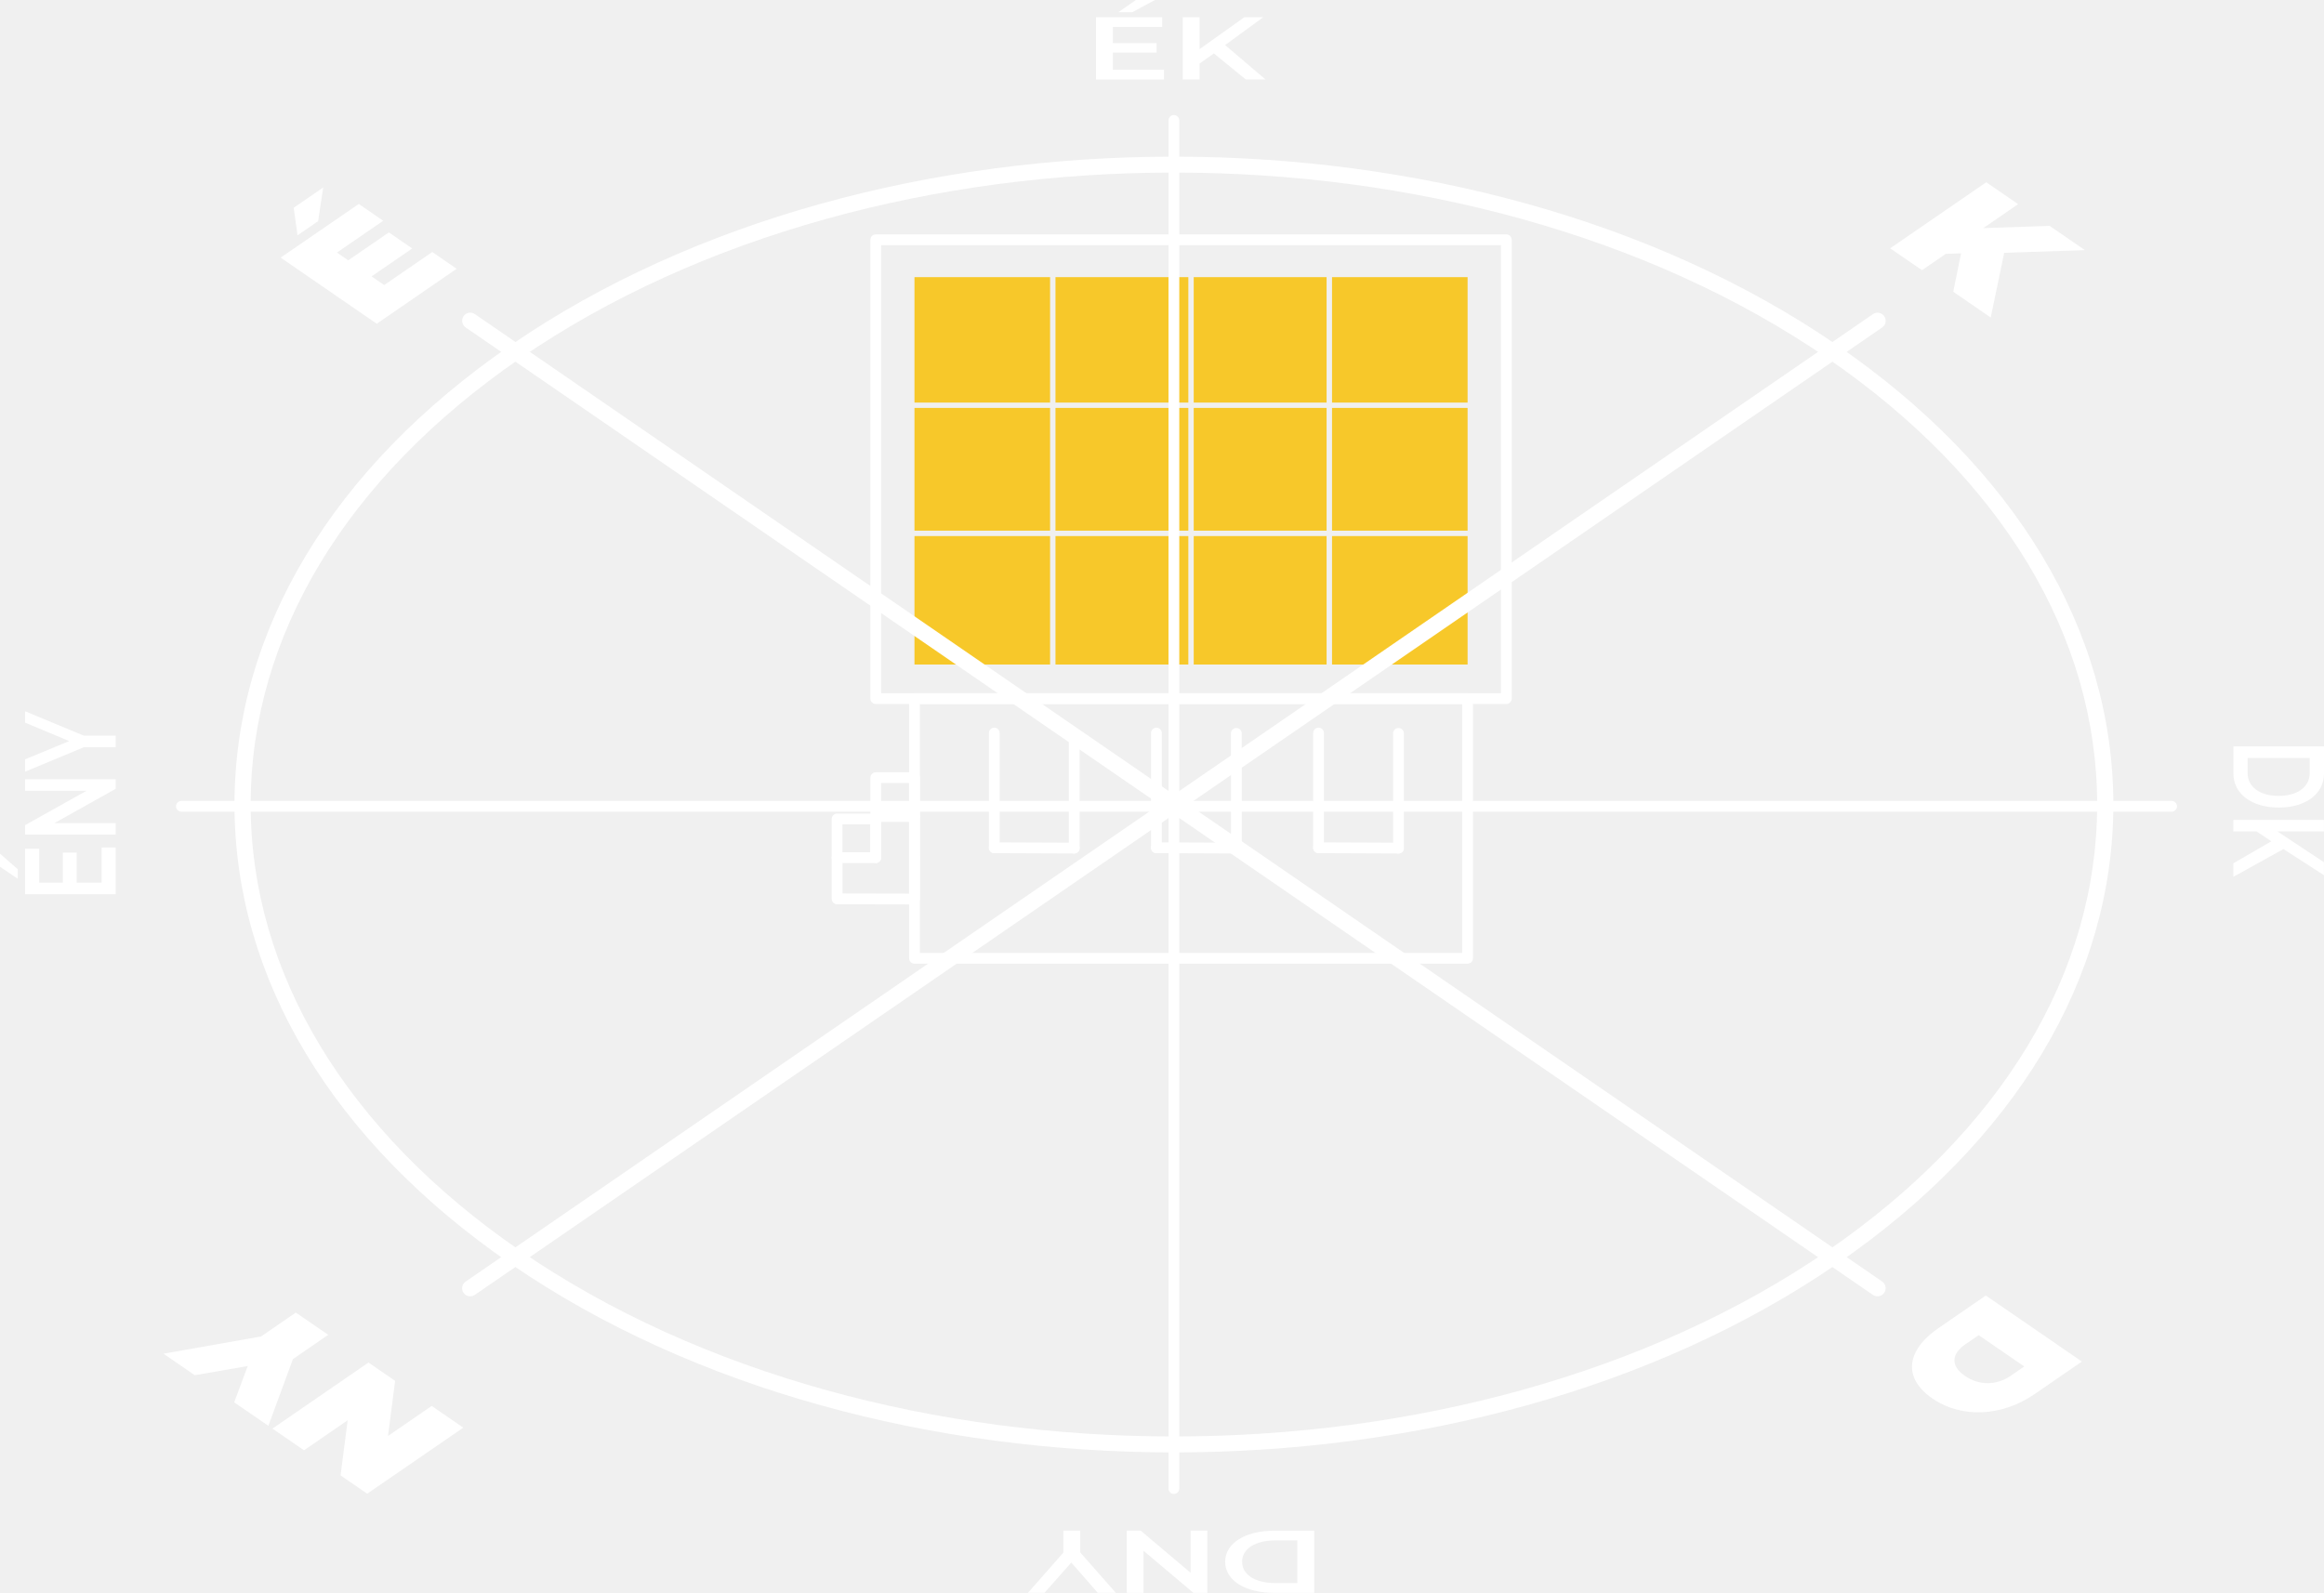
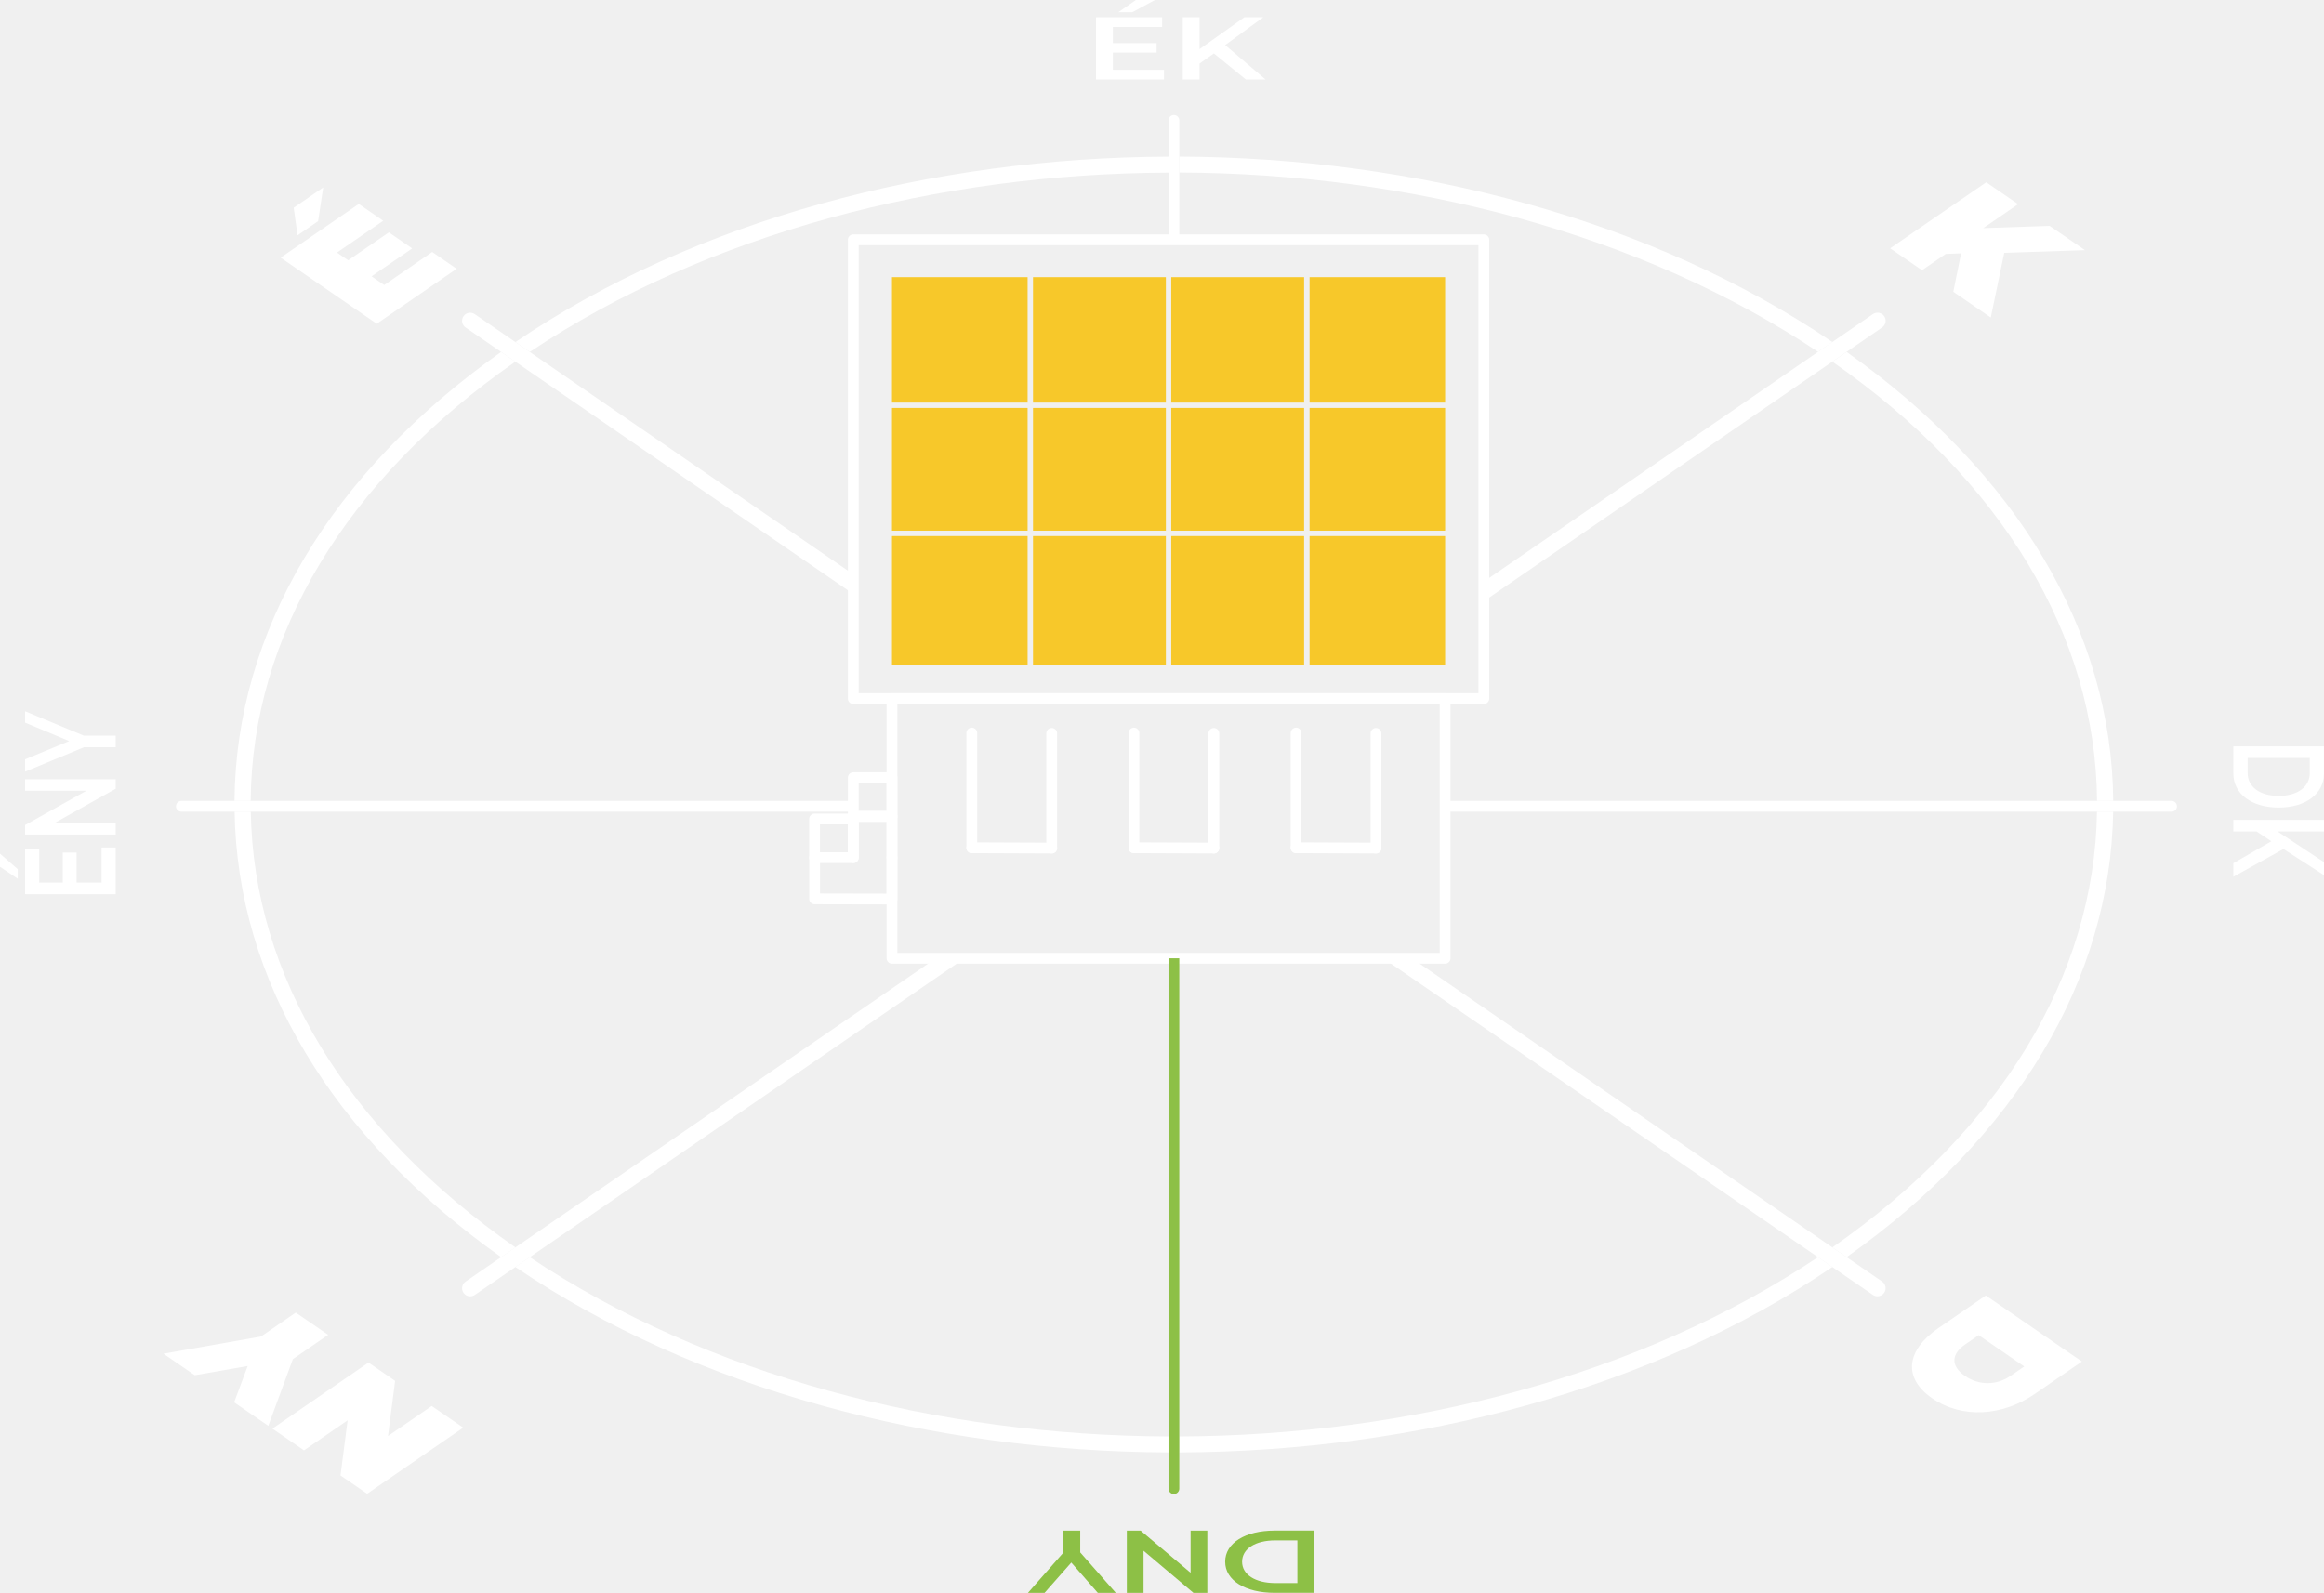
<svg xmlns="http://www.w3.org/2000/svg" id="Réteg_2" viewBox="0 0 431.01 295.48">
  <defs>
    <style>
      .cls-1 {
        fill: #fff;
      }

-       .cls-2 {
+       .cls-2, .cls-3 {
+         fill: none;
+       }
+ 
+       .cls-4 {
        fill: #f7c82a;
      }

      .cls-3 {
-         fill: none;
        stroke: #fff;
        stroke-linecap: round;
        stroke-linejoin: round;
        stroke-width: 2px;
      }
+ 
+       .cls-5 {
+         fill: #8dc046;
+       }
    </style>
  </defs>
  <g id="Réteg_1">
    <g>
-       <rect class="cls-3" x="169.6" y="129.59" width="102.58" height="48.16" transform="translate(441.78 307.35) rotate(-180)" />
      <g>
-         <line class="cls-3" x1="244.54" y1="157.26" x2="244.54" y2="135.98" />
-         <line class="cls-3" x1="259.36" y1="157.32" x2="244.54" y2="157.26" />
-         <line class="cls-3" x1="259.36" y1="136.04" x2="259.36" y2="157.32" />
+         <rect class="cls-3" x="165.43" y="129.59" width="102.58" height="48.16" transform="translate(433.44 307.35) rotate(-180)" />
+         <g>
+           <line class="cls-3" x1="240.37" y1="157.26" x2="240.37" y2="135.98" />
+           <line class="cls-3" x1="255.19" y1="157.32" x2="240.37" y2="157.26" />
+           <line class="cls-3" x1="255.19" y1="136.04" x2="255.19" y2="157.32" />
+         </g>
+         <g>
+           <line class="cls-3" x1="210.3" y1="157.26" x2="210.3" y2="135.98" />
+           <line class="cls-3" x1="225.12" y1="157.32" x2="210.3" y2="157.26" />
+           <line class="cls-3" x1="225.12" y1="136.04" x2="225.12" y2="157.32" />
+         </g>
+         <g>
+           <line class="cls-3" x1="180.23" y1="157.26" x2="180.23" y2="135.98" />
+           <line class="cls-3" x1="195.05" y1="157.32" x2="180.23" y2="157.26" />
+           <line class="cls-3" x1="195.05" y1="136.04" x2="195.05" y2="157.32" />
+         </g>
+         <rect class="cls-3" x="158.25" y="44.49" width="116.94" height="85.11" transform="translate(433.44 174.08) rotate(-180)" />
+         <polyline class="cls-3" points="165.43 159.11 165.43 151.44 158.26 151.44 158.26 159.07" />
+         <rect class="cls-3" x="158.26" y="144.26" width="7.18" height="7.18" transform="translate(323.69 295.7) rotate(-180)" />
+         <rect class="cls-3" x="151.08" y="151.93" width="7.18" height="7.18" transform="translate(309.33 311.03) rotate(-180)" />
+         <polyline class="cls-3" points="151.08 159.11 151.08 166.74 165.43 166.77 165.43 159.11" />
+         <g>
+           <rect class="cls-4" x="191.58" y="99.44" width="24.64" height="23.83" />
+           <rect class="cls-4" x="217.22" y="51.41" width="24.64" height="23.27" />
+           <rect class="cls-4" x="191.58" y="75.67" width="24.64" height="22.77" />
+           <rect class="cls-4" x="217.22" y="99.44" width="24.64" height="23.83" />
+           <rect class="cls-4" x="165.43" y="75.67" width="25.15" height="22.77" />
+           <rect class="cls-4" x="191.58" y="51.41" width="24.64" height="23.27" />
+           <rect class="cls-4" x="217.22" y="75.67" width="24.64" height="22.77" />
+           <rect class="cls-4" x="165.43" y="99.44" width="25.15" height="23.83" />
+           <rect class="cls-4" x="242.87" y="99.44" width="25.14" height="23.83" />
+           <rect class="cls-4" x="165.43" y="51.41" width="25.15" height="23.27" />
+           <rect class="cls-4" x="242.87" y="75.67" width="25.14" height="22.77" />
+           <rect class="cls-4" x="242.87" y="51.41" width="25.14" height="23.27" />
+         </g>
      </g>
      <g>
-         <line class="cls-3" x1="214.47" y1="157.26" x2="214.47" y2="135.98" />
-         <line class="cls-3" x1="229.3" y1="157.32" x2="214.47" y2="157.26" />
-         <line class="cls-3" x1="229.29" y1="136.04" x2="229.3" y2="157.32" />
+         <path class="cls-2" d="M178.88,177.76l-80.63,55.44c32.95,22,75.66,33.09,118.46,33.26v-88.7h-37.83Z" />
+         <path class="cls-2" d="M275.19,98.44v9.45l61.98-42.62c-32.95-22-75.66-33.09-118.46-33.26v12.47h6.42l50.06,53.95Z" />
+         <path class="cls-2" d="M218.71,266.46c42.8-.17,85.52-11.26,118.46-33.26l-80.63-55.44h-37.83v88.7Z" />
+         <path class="cls-2" d="M364.45,249.4c-2.52,1.73-2.75,3.96-.03,5.83,2.72,1.87,5.96,1.72,8.48-.02l2.52-1.73-8.45-5.81-2.52,1.73Z" />
+         <path class="cls-2" d="M230.36,289.7c0,2.39,2.42,3.96,6.17,3.96h4.08v-7.92h-4.08c-3.74,0-6.17,1.57-6.17,3.96Z" />
+         <path class="cls-2" d="M261.83,177.76l78,53.63c31.21-21.76,48.58-50.38,49.08-80.82h-120.9v27.19h-6.18Z" />
+         <path class="cls-2" d="M158.26,155.27v-4.7H46.51c.49,30.44,17.86,59.06,49.08,80.82l78-53.63h-1.54l-13.79-22.48Z" />
+         <path class="cls-2" d="M158.25,110.18l-62.67-43.09c-31.44,21.91-48.84,50.79-49.09,81.48h111.76v-30.44s0-7.95,0-7.95Z" />
+         <path class="cls-2" d="M339.83,67.09l-64.64,44.45v4.21l-7.18,13.85v18.97h120.91c-.25-30.69-17.65-59.57-49.09-81.48Z" />
+         <path class="cls-2" d="M203.27,44.49h13.44v-12.47c-42.8.17-85.52,11.26-118.46,33.26l60.01,41.26v-2.36l45.02-59.68Z" />
+         <path class="cls-2" d="M416.84,143.4c0,2.57,2.28,4.24,5.76,4.24s5.76-1.67,5.76-4.24v-2.8h-11.52v2.8Z" />
+         <path class="cls-1" d="M359.51,246.35c-5.96,4.1-6.67,9.24-1.15,13.04,5.53,3.8,13.01,3.31,18.97-.79l8.78-6.04-17.82-12.25-8.78,6.04ZM372.9,255.21c-2.52,1.73-5.75,1.89-8.48.02-2.72-1.87-2.5-4.1.03-5.83l2.52-1.73,8.45,5.81-2.52,1.73Z" />
+         <polygon class="cls-1" points="84.69 49.86 80.16 46.74 71.25 52.87 68.91 51.26 76.44 46.08 72.12 43.1 64.58 48.28 62.49 46.85 71.07 40.95 66.54 37.83 52.05 47.79 69.87 60.05 84.69 49.86" />
+         <polygon class="cls-1" points="59 41.02 59.94 34.77 54.47 38.53 55.18 43.65 59 41.02" />
+         <polygon class="cls-1" points="214.19 0 210.66 0 207.42 2.26 210.01 2.26 214.19 0" />
+         <polygon class="cls-1" points="215.87 12.95 206.39 12.95 206.39 9.76 214.5 9.76 214.5 8 206.39 8 206.39 5 215.53 5 215.53 3.2 203.27 3.2 203.27 14.75 215.87 14.75 215.87 12.95" />
+         <polygon class="cls-1" points="222.47 11.79 225.13 9.91 231.06 14.75 234.71 14.75 227.22 8.36 234.28 3.2 230.77 3.2 222.47 9.12 222.47 3.2 219.35 3.2 219.35 14.75 222.47 14.75 222.47 11.79" />
+         <polygon class="cls-1" points="18.84 163.72 14.21 163.72 14.21 158.15 11.64 158.15 11.64 163.72 7.27 163.72 7.27 157.44 4.66 157.44 4.66 165.87 21.46 165.87 21.46 157.21 18.84 157.21 18.84 163.72" />
+         <polygon class="cls-1" points="0 160.79 3.29 163.01 3.29 161.23 0 158.36 0 160.79" />
+         <polygon class="cls-1" points="4.66 146.68 16.03 146.68 4.66 153.04 4.66 154.81 21.46 154.81 21.46 152.68 10.08 152.68 21.46 146.31 21.46 144.55 4.66 144.55 4.66 146.68" />
+         <polygon class="cls-1" points="4.66 131.94 4.66 134.05 12.84 137.47 4.66 140.85 4.66 143.14 15.58 138.61 21.46 138.61 21.46 136.46 15.53 136.46 4.66 131.94" />
+         <path class="cls-5" d="M227.22,289.7c0,3.46,3.72,5.77,9.17,5.77h7.34v-11.55h-7.34c-5.45,0-9.17,2.31-9.17,5.77ZM240.61,285.74v7.92h-4.08c-3.74,0-6.17-1.57-6.17-3.96s2.42-3.96,6.17-3.96h4.08Z" />
+         <polygon class="cls-5" points="220.81 291.75 211.55 283.93 208.98 283.93 208.98 295.48 212.08 295.48 212.08 287.66 221.34 295.48 223.91 295.48 223.91 283.93 220.81 283.93 220.81 291.75" />
+         <polygon class="cls-5" points="200.34 283.93 197.22 283.93 197.22 288 190.64 295.48 193.72 295.48 198.68 289.85 203.6 295.48 206.94 295.48 200.34 287.97 200.34 283.93" />
+         <path class="cls-1" d="M414.2,138.45v5.05c0,3.74,3.36,6.3,8.4,6.3s8.4-2.56,8.4-6.3v-5.05h-16.8ZM428.37,143.4c0,2.57-2.28,4.24-5.76,4.24s-5.76-1.67-5.76-4.24v-2.8h11.52v2.8Z" />
+         <polygon class="cls-1" points="414.2 154.23 418.5 154.23 421.24 156.06 414.2 160.13 414.2 162.64 423.49 157.49 431.01 162.34 431.01 159.93 422.39 154.23 431.01 154.23 431.01 152.08 414.2 152.08 414.2 154.23" />
+         <polygon class="cls-1" points="71.96 266.38 73.28 256.15 68.34 252.75 50.52 265.01 56.38 269.04 64.47 263.47 63.15 273.69 68.09 277.09 85.91 264.83 80.06 260.81 71.96 266.38" />
+         <polygon class="cls-1" points="60.86 247.61 54.85 243.48 48.39 247.93 30.31 251.11 36.12 255.1 45.94 253.39 43.42 260.13 49.76 264.49 54.32 252.11 60.86 247.61" />
+         <polygon class="cls-1" points="360.86 47.1 363.71 46.99 362.26 54.12 369.21 58.9 371.71 46.89 386.68 46.4 380.13 41.9 367.81 42.32 374.28 37.87 368.37 33.81 350.55 46.06 356.46 50.12 360.86 47.1" />
+         <path class="cls-1" d="M95.58,67.09l-2.64-1.81c-31.69,22.41-49.21,51.9-49.45,83.29h3c.25-30.69,17.65-59.57,49.09-81.48Z" />
+         <path class="cls-1" d="M218.71,266.46v2.96c43.83-.17,87.58-11.64,121.12-34.39l-2.66-1.83c-32.95,22-75.66,33.09-118.46,33.26Z" />
+         <path class="cls-1" d="M216.71,32.01v-2.95c-43.83.17-87.58,11.63-121.12,34.39l2.66,1.83c32.95-22,75.66-33.09,118.46-33.26Z" />
+         <path class="cls-1" d="M339.83,231.39l2.64,1.81c31.46-22.26,48.95-51.48,49.44-82.63h-3c-.49,30.44-17.86,59.06-49.08,80.82Z" />
+         <path class="cls-1" d="M337.17,65.27l2.66-1.83c-33.54-22.75-77.29-34.21-121.12-34.39v2.95c42.8.17,85.52,11.26,118.46,33.26Z" />
+         <path class="cls-1" d="M388.92,148.57h3c-.25-31.4-17.77-60.88-49.45-83.29l-2.64,1.81c31.44,21.91,48.84,50.79,49.09,81.48Z" />
+         <path class="cls-1" d="M98.24,233.2l-2.66,1.83c33.55,22.75,77.29,34.21,121.12,34.39v-2.96c-42.8-.17-85.52-11.26-118.46-33.26Z" />
+         <path class="cls-1" d="M46.51,150.57h-3c.49,31.15,17.98,60.37,49.44,82.63l2.64-1.81c-31.21-21.76-48.58-50.38-49.08-80.82Z" />
+         <path class="cls-1" d="M261.83,177.76h-5.3l80.63,55.44,2.66,1.83,7.53,5.17c.26.18.56.26.85.26.48,0,.95-.23,1.24-.65.47-.68.3-1.62-.39-2.09l-6.59-4.53-2.64-1.81-78-53.63Z" />
+         <path class="cls-1" d="M158.25,110.18v-3.64l-60.01-41.26-2.66-1.83-7.53-5.18c-.68-.47-1.62-.3-2.09.39-.47.68-.3,1.62.39,2.09l6.59,4.53,2.64,1.81,62.67,43.09Z" />
+         <path class="cls-1" d="M178.88,177.76h-5.3l-78,53.63-2.64,1.81-6.59,4.53c-.68.47-.86,1.4-.39,2.09.29.42.76.65,1.24.65.29,0,.59-.09.85-.26l7.53-5.17,2.66-1.83,80.63-55.44Z" />
+         <path class="cls-1" d="M275.19,107.89v3.64l64.64-44.45,2.64-1.81,6.59-4.53c.68-.47.86-1.4.39-2.09-.47-.68-1.4-.85-2.09-.39l-7.53,5.18-2.66,1.83-61.98,42.62Z" />
+         <path class="cls-5" d="M218.71,177.76h-2v98.38c0,.55.45,1,1,1s1-.45,1-1v-98.38Z" />
+         <path class="cls-1" d="M216.71,44.49h2v-22.15c0-.55-.45-1-1-1s-1,.45-1,1v22.15Z" />
+         <path class="cls-1" d="M158.25,150.57v-2H33.64c-.55,0-1,.45-1,1s.45,1,1,1h124.62Z" />
+         <path class="cls-1" d="M402.74,148.57h-134.73v2h134.73c.55,0,1-.45,1-1s-.45-1-1-1Z" />
      </g>
-       <g>
-         <line class="cls-3" x1="184.4" y1="157.26" x2="184.4" y2="135.98" />
-         <line class="cls-3" x1="199.23" y1="157.32" x2="184.4" y2="157.26" />
-         <line class="cls-3" x1="199.23" y1="136.04" x2="199.23" y2="157.32" />
-       </g>
-       <rect class="cls-3" x="162.42" y="44.49" width="116.94" height="85.11" transform="translate(441.78 174.08) rotate(-180)" />
-       <polyline class="cls-3" points="169.6 159.11 169.6 151.44 162.43 151.44 162.43 159.07" />
-       <rect class="cls-3" x="162.43" y="144.26" width="7.18" height="7.18" transform="translate(332.03 295.7) rotate(-180)" />
-       <rect class="cls-3" x="155.25" y="151.93" width="7.18" height="7.18" transform="translate(317.67 311.03) rotate(-180)" />
-       <polyline class="cls-3" points="155.25 159.11 155.25 166.74 169.6 166.77 169.6 159.11" />
-       <g>
-         <rect class="cls-2" x="195.75" y="99.44" width="24.64" height="23.83" />
-         <rect class="cls-2" x="221.39" y="51.41" width="24.64" height="23.27" />
-         <rect class="cls-2" x="195.75" y="75.67" width="24.64" height="22.77" />
-         <rect class="cls-2" x="221.39" y="99.44" width="24.64" height="23.83" />
-         <rect class="cls-2" x="169.6" y="75.67" width="25.15" height="22.77" />
-         <rect class="cls-2" x="195.75" y="51.41" width="24.64" height="23.27" />
-         <rect class="cls-2" x="221.39" y="75.67" width="24.64" height="22.77" />
-         <rect class="cls-2" x="169.6" y="99.44" width="25.15" height="23.83" />
-         <rect class="cls-2" x="247.04" y="99.44" width="25.14" height="23.83" />
-         <rect class="cls-2" x="169.6" y="51.41" width="25.15" height="23.27" />
-         <rect class="cls-2" x="247.04" y="75.67" width="25.14" height="22.77" />
-         <rect class="cls-2" x="247.04" y="51.41" width="25.14" height="23.27" />
-       </g>
-     </g>
-     <g>
-       <path class="cls-1" d="M386.11,252.57l-8.78,6.04c-5.96,4.1-13.44,4.59-18.97.79-5.52-3.8-4.81-8.95,1.15-13.04l8.78-6.04,17.82,12.25ZM364.45,249.4c-2.52,1.73-2.75,3.96-.03,5.83,2.72,1.87,5.96,1.72,8.48-.02l2.52-1.73-8.45-5.81-2.52,1.73Z" />
-       <path class="cls-1" d="M80.16,46.74l4.53,3.12-14.82,10.19-17.82-12.26,14.49-9.96,4.53,3.12-8.58,5.9,2.09,1.44,7.54-5.18,4.33,2.98-7.54,5.18,2.34,1.61,8.91-6.13ZM59,41.02l-3.82,2.63-.71-5.11,5.47-3.76-.94,6.25Z" />
-       <g>
-         <path class="cls-1" d="M215.87,12.95v1.8h-12.6V3.2h12.27v1.8h-9.15v3h8.11v1.76h-8.11v3.18h9.48ZM210.01,2.26h-2.59l3.24-2.26h3.53l-4.18,2.26Z" />
-         <path class="cls-1" d="M225.13,9.91l-2.66,1.88v2.95h-3.12V3.2h3.12v5.92l8.3-5.92h3.5l-7.06,5.16,7.49,6.38h-3.65l-5.93-4.83Z" />
-       </g>
-       <g>
-         <path class="cls-1" d="M3.29,161.23v1.78l-3.29-2.23v-2.42l3.29,2.87ZM18.84,157.21h2.62v8.66H4.66v-8.43h2.62v6.29h4.37v-5.58h2.57v5.58h4.63v-6.52Z" />
-         <path class="cls-1" d="M4.66,144.55h16.8v1.77l-11.38,6.37h11.38v2.13H4.66v-1.76l11.38-6.37H4.66v-2.13Z" />
-         <path class="cls-1" d="M15.53,136.46h5.93v2.14h-5.88l-10.92,4.54v-2.29l8.18-3.38-8.18-3.42v-2.11l10.87,4.52Z" />
-       </g>
-       <g>
-         <path class="cls-1" d="M243.73,295.48h-7.34c-5.45,0-9.17-2.31-9.17-5.77s3.72-5.77,9.17-5.77h7.34v11.55ZM236.53,285.74c-3.74,0-6.17,1.57-6.17,3.96s2.42,3.96,6.17,3.96h4.08v-7.92h-4.08Z" />
-         <path class="cls-1" d="M208.98,295.48v-11.55h2.57l9.26,7.82v-7.82h3.1v11.55h-2.57l-9.27-7.82v7.82h-3.1Z" />
-         <path class="cls-1" d="M197.22,288v-4.07h3.12v4.04l6.6,7.5h-3.34l-4.92-5.62-4.97,5.62h-3.07l6.58-7.47Z" />
-       </g>
-       <g>
-         <path class="cls-1" d="M431.01,138.45v5.05c0,3.74-3.36,6.3-8.4,6.3s-8.4-2.56-8.4-6.3v-5.05h16.8ZM416.84,143.4c0,2.57,2.28,4.24,5.76,4.24s5.76-1.67,5.76-4.24v-2.8h-11.52v2.8Z" />
-         <path class="cls-1" d="M421.24,156.06l-2.74-1.83h-4.3v-2.14h16.8v2.14h-8.62l8.62,5.71v2.41l-7.51-4.85-9.29,5.15v-2.51l7.03-4.07Z" />
-       </g>
-       <g>
-         <path class="cls-1" d="M50.52,265.01l17.82-12.26,4.94,3.4-1.32,10.22,8.1-5.57,5.86,4.03-17.82,12.25-4.94-3.4,1.32-10.22-8.1,5.57-5.86-4.03Z" />
-         <path class="cls-1" d="M48.39,247.93l6.47-4.45,6.01,4.13-6.54,4.5-4.56,12.38-6.34-4.36,2.52-6.74-9.83,1.71-5.8-3.99,18.08-3.19Z" />
-       </g>
-       <path class="cls-1" d="M363.71,46.99l-2.85.1-4.4,3.03-5.91-4.06,17.82-12.25,5.91,4.06-6.47,4.45,12.32-.42,6.54,4.5-14.97.49-2.5,12.01-6.95-4.78,1.45-7.12Z" />
-       <path class="cls-1" d="M217.71,269.42c-44.54,0-89.07-11.65-122.98-34.97-33.04-22.72-51.24-52.98-51.24-85.21s18.2-62.5,51.24-85.21c67.81-46.63,178.15-46.63,245.97,0,33.04,22.72,51.24,52.98,51.24,85.21s-18.2,62.5-51.24,85.21c-33.9,23.31-78.45,34.97-122.98,34.97ZM217.71,32.01c-43.92,0-87.85,11.5-121.28,34.49-32.2,22.14-49.94,51.53-49.94,82.74s17.74,60.6,49.94,82.74c66.88,45.98,175.69,45.98,242.57,0,32.2-22.14,49.94-51.53,49.94-82.74s-17.74-60.6-49.94-82.74c-33.44-22.99-77.36-34.49-121.28-34.49Z" />
-       <path class="cls-1" d="M348.21,240.47c-.29,0-.59-.09-.85-.26L86.36,60.74c-.68-.47-.86-1.4-.39-2.09.47-.68,1.4-.85,2.09-.39l261,179.46c.68.47.86,1.4.39,2.09-.29.42-.76.65-1.24.65Z" />
-       <path class="cls-1" d="M87.21,240.47c-.48,0-.95-.23-1.24-.65-.47-.68-.3-1.62.39-2.09L347.36,58.27c.68-.47,1.62-.3,2.09.39.47.68.3,1.62-.39,2.09L88.06,240.2c-.26.18-.56.26-.85.26Z" />
-       <path class="cls-1" d="M217.71,277.13c-.55,0-1-.45-1-1V22.34c0-.55.45-1,1-1s1,.45,1,1v253.79c0,.55-.45,1-1,1Z" />
-       <path class="cls-1" d="M402.74,150.57H33.64c-.55,0-1-.45-1-1s.45-1,1-1h369.11c.55,0,1,.45,1,1s-.45,1-1,1Z" />
    </g>
  </g>
</svg>
